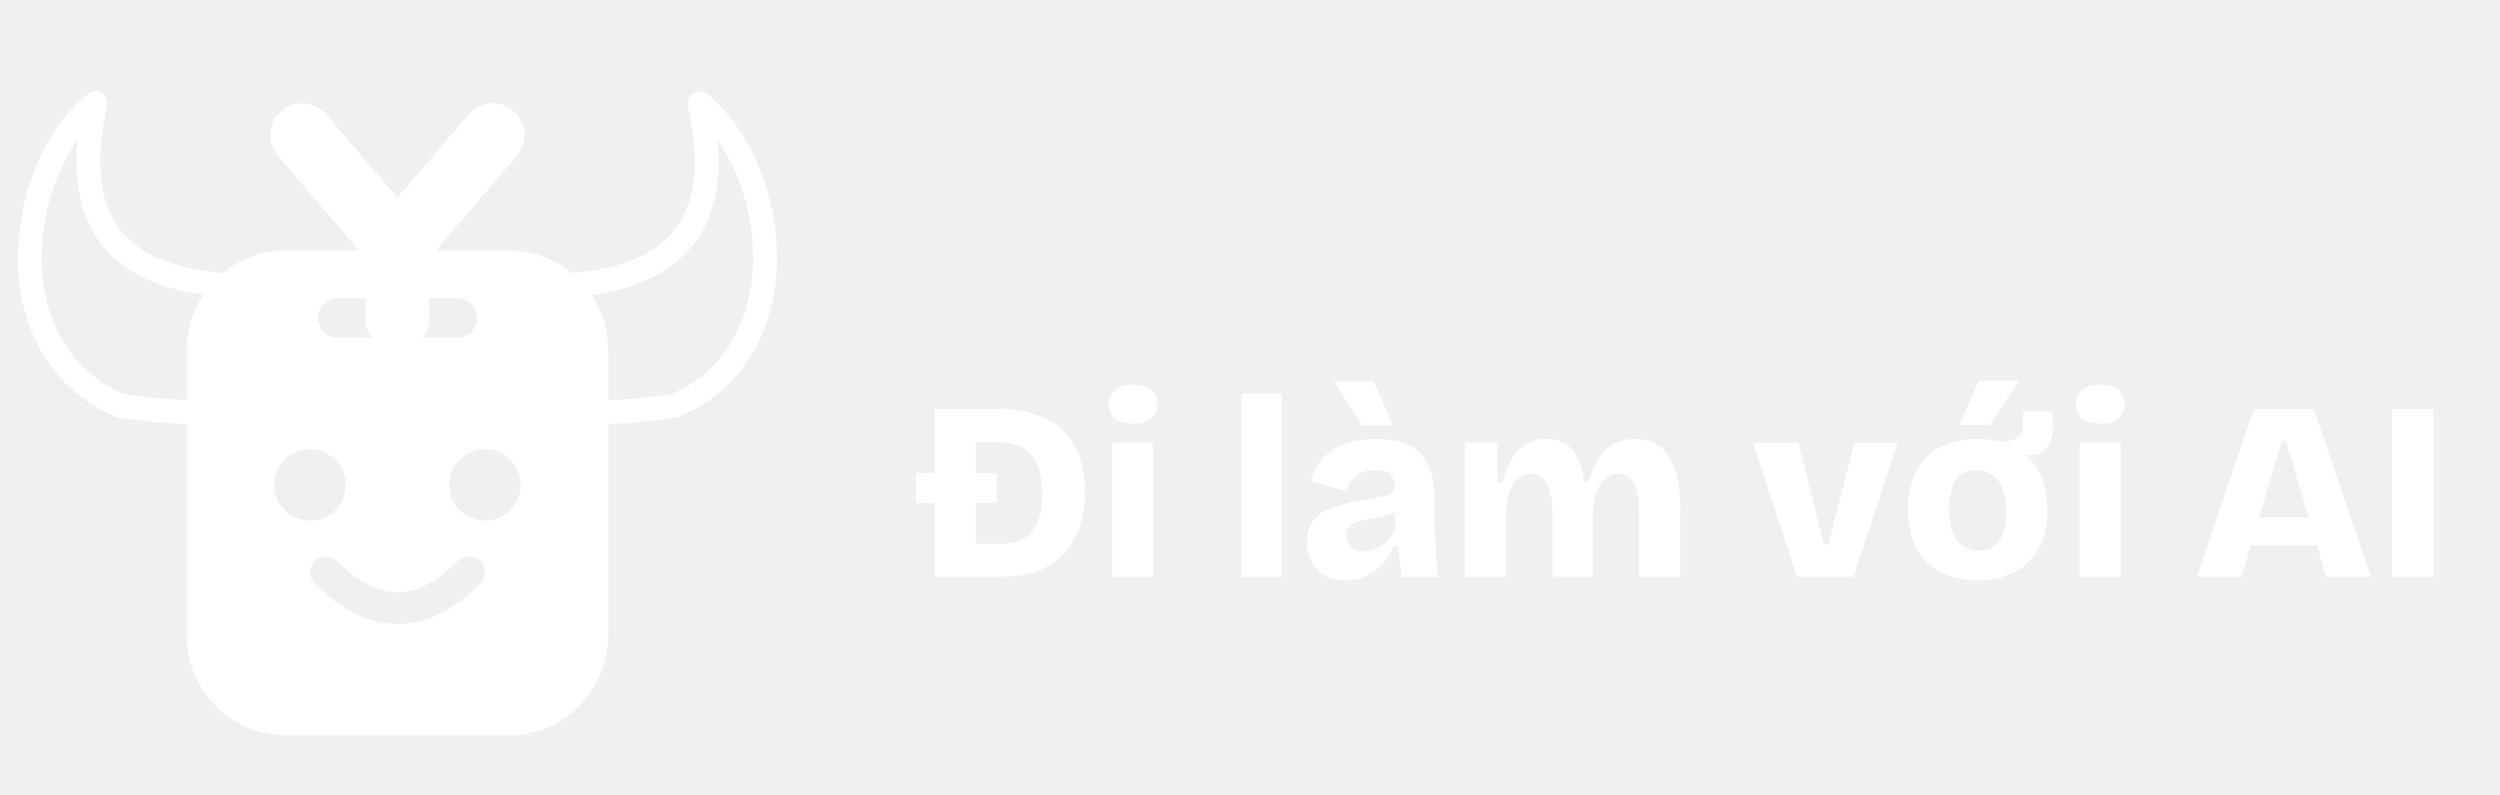
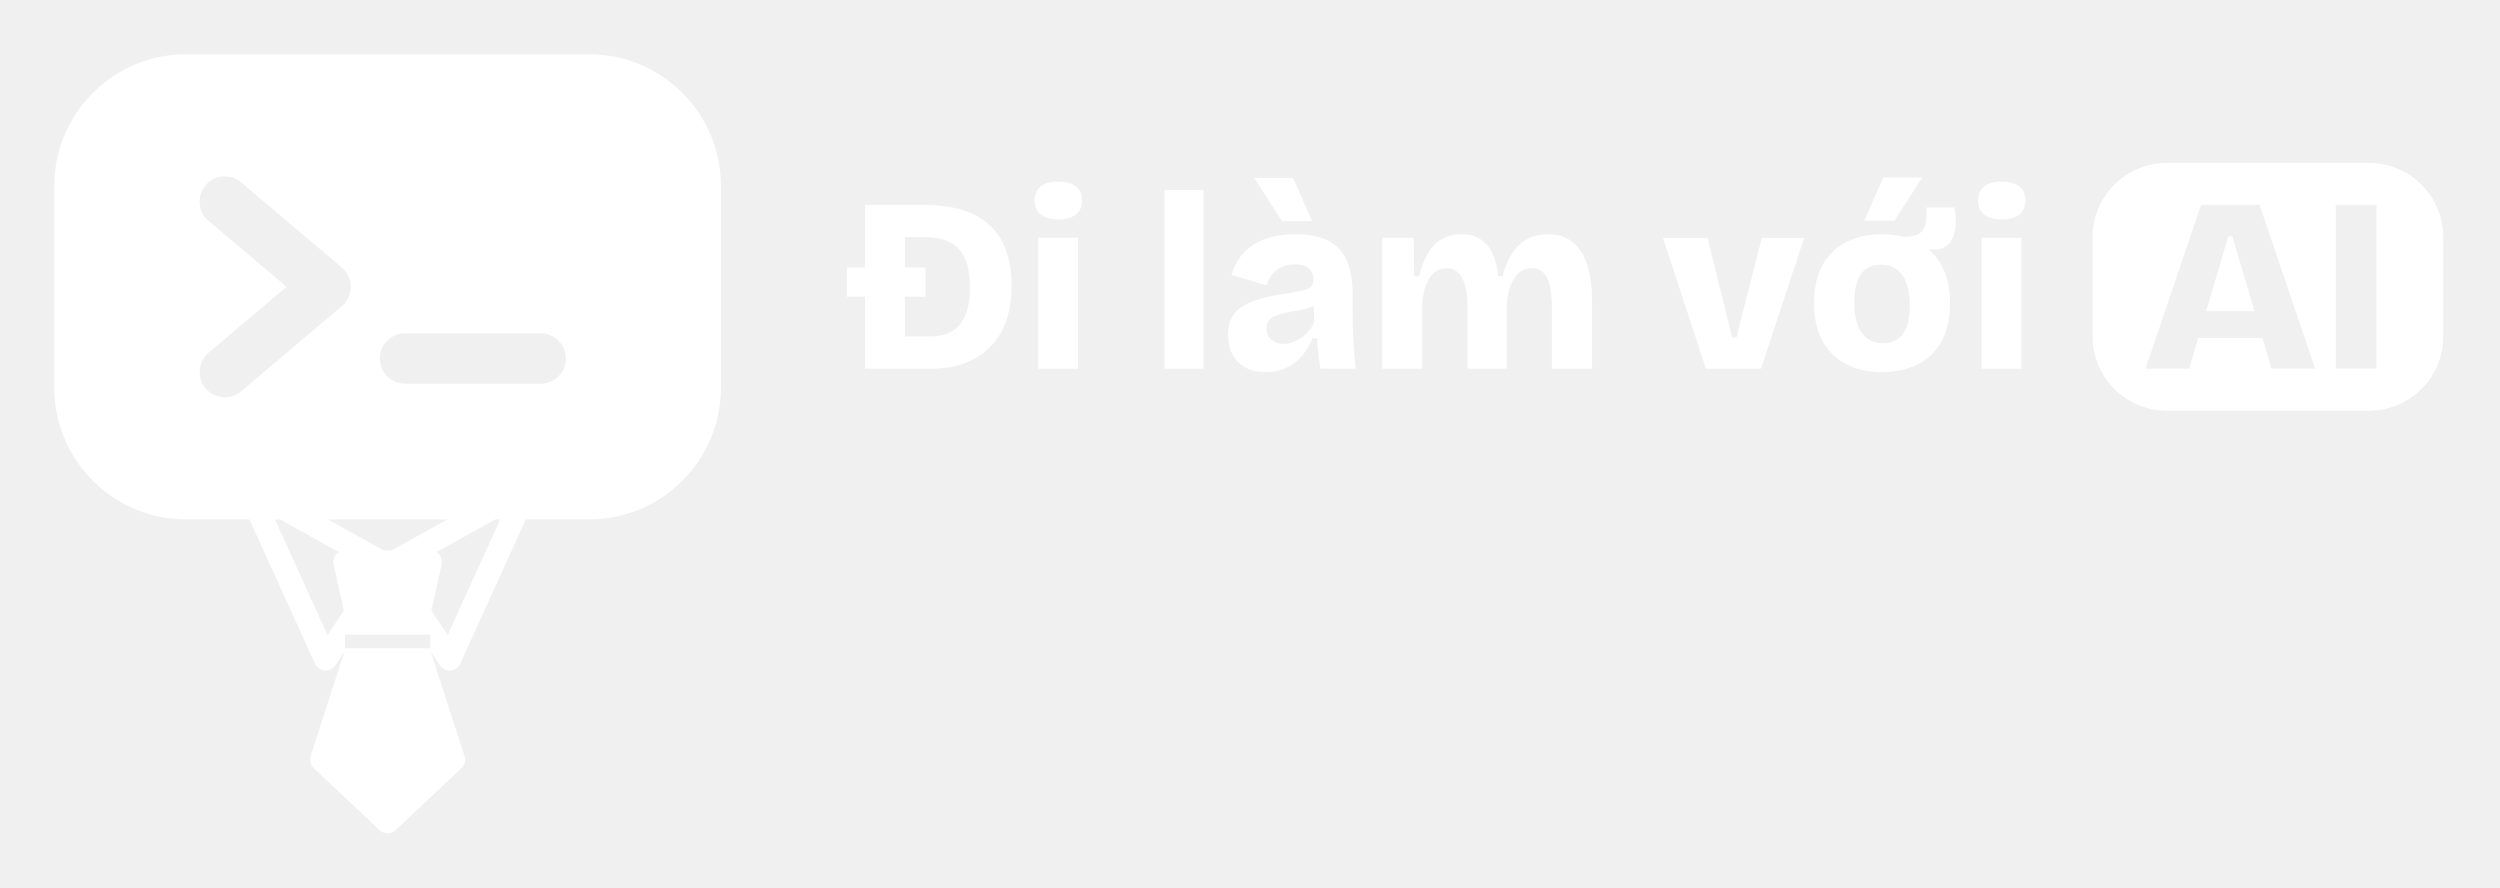
- <svg xmlns="http://www.w3.org/2000/svg" viewBox="0 0 629 200" width="629" height="200">
-   <g>
-     <path d="M 64 72 C 36 72 16 62 24 26 C 4 42 -2 88 30 102 C 42 104 54 104 68 104 Z" fill="none" stroke="#FFFFFF" stroke-width="6" stroke-linejoin="round" />
-     <path d="M 64 72 C 36 72 16 62 24 26 C 4 42 -2 88 30 102 C 42 104 54 104 68 104 Z" fill="none" stroke="#FFFFFF" stroke-width="6" stroke-linejoin="round" transform="translate(200 0) scale(-1 1)" />
-     <path d="M 76 34 L 100 62 L 124 34" fill="none" stroke="#FFFFFF" stroke-width="16" stroke-linecap="round" stroke-linejoin="round" />
-     <mask id="the-smile" maskUnits="userSpaceOnUse" x="0" y="0" width="200" height="200">
-       <rect width="200" height="200" fill="#fff" />
-       <rect x="80" y="75" width="40" height="10" rx="5" fill="#000" />
-       <circle cx="78" cy="122" r="9" fill="#000" />
-       <circle cx="122" cy="122" r="9" fill="#000" />
-       <path d="M 82 144 Q 100 162 118 144" fill="none" stroke="#000" stroke-width="8" stroke-linecap="round" />
+ <svg xmlns="http://www.w3.org/2000/svg" viewBox="0 0 645 229" width="645" height="229">
+   <g transform="translate(0 0)">
+     <g>
+       <mask id="a2-2" maskUnits="userSpaceOnUse" x="0" y="0" width="200" height="220">
+         <rect width="200" height="220" fill="#fff" />
+         <path d="M64 126 L100 146 L84 170 Z" fill="#000" stroke="#fff" stroke-width="6" stroke-linejoin="round" />
+         <path d="M136 126 L100 146 L116 170 Z" fill="#000" stroke="#fff" stroke-width="6" stroke-linejoin="round" />
+         <path d="M94 162 L106 162 L117 196 L100 212 L83 196 Z" fill="#fff" stroke="#fff" stroke-width="6" stroke-linejoin="round" />
+         <path d="M89 145 L111 145 L107 163 L93 163 Z" fill="#fff" stroke="#fff" stroke-width="6" stroke-linejoin="round" />
+         <path d="M89 165.5 L111 165.5" stroke="#000" stroke-width="3.5" />
+         <rect x="18" y="18" width="164" height="112" rx="30" fill="#fff" stroke="#fff" stroke-width="8" />
+         <path d="M58 52 L84 74 L58 96" fill="none" stroke="#000" stroke-width="13" stroke-linecap="round" stroke-linejoin="round" />
+         <rect x="98" y="86" width="48" height="13" rx="6.5" fill="#000" />
+       </mask>
+       <g mask="url(#a2-2)">
+         <path d="M64 126 L100 146 L84 170 Z" fill="#FFFFFF" stroke="#FFFFFF" stroke-width="6" stroke-linejoin="round" />
+         <path d="M136 126 L100 146 L116 170 Z" fill="#FFFFFF" stroke="#FFFFFF" stroke-width="6" stroke-linejoin="round" />
+         <path d="M94 162 L106 162 L117 196 L100 212 L83 196 Z" fill="#FFFFFF" stroke="#FFFFFF" stroke-width="6" stroke-linejoin="round" />
+         <path d="M89 145 L111 145 L107 163 L93 163 Z" fill="#FFFFFF" stroke="#FFFFFF" stroke-width="6" stroke-linejoin="round" />
+         <rect x="18" y="18" width="164" height="112" rx="30" fill="#FFFFFF" stroke="#FFFFFF" stroke-width="8" />
+       </g>
+     </g>
+     <path d="M218.50 76.56L218.50 69.01L238.78 69.01L238.78 76.56L218.50 76.56ZM240.45 95.12L227.97 95.12L227.97 86.80L240.13 86.80Q243.52 86.80 245.76 85.39Q248 83.98 249.12 81.17Q250.24 78.35 250.24 74.13L250.24 74.13Q250.24 70.74 249.54 68.30Q248.83 65.87 247.42 64.30Q246.02 62.74 243.87 61.97Q241.73 61.20 238.85 61.20L238.85 61.20L227.97 61.20L227.97 52.88L238.46 52.88Q246.34 52.88 251.33 55.38Q256.32 57.87 258.66 62.51Q260.99 67.15 260.99 73.62L260.99 73.62Q260.99 78.61 259.78 82.26Q258.56 85.90 256.51 88.37Q254.46 90.83 251.81 92.34Q249.15 93.84 246.24 94.48Q243.33 95.12 240.45 95.12L240.45 95.12ZM233.47 95.12L223.17 95.12L223.17 52.88L233.47 52.88L233.47 95.12ZM278.14 95.12L267.84 95.12L267.84 61.33L278.14 61.33L278.14 95.12ZM273.02 56.59L273.02 56.59Q270.08 56.59 268.51 55.34Q266.94 54.10 266.94 51.79L266.94 51.79Q266.94 49.36 268.51 48.11Q270.08 46.86 273.02 46.86L273.02 46.86Q276.03 46.86 277.60 48.11Q279.17 49.36 279.17 51.73L279.17 51.73Q279.17 54.10 277.60 55.34Q276.03 56.59 273.02 56.59ZM310.53 95.12L300.42 95.12L300.42 49.04L310.53 49.04L310.53 95.12ZM326.46 96.02L326.46 96.02Q323.65 96.02 321.47 94.90Q319.30 93.78 318.08 91.63Q316.86 89.49 316.86 86.42L316.86 86.42Q316.86 83.54 317.98 81.65Q319.10 79.76 321.25 78.64Q323.39 77.52 326.40 76.78Q329.41 76.05 333.25 75.47L333.25 75.47Q335.10 75.15 336.35 74.86Q337.60 74.58 338.24 73.94Q338.88 73.30 338.88 72.08L338.88 72.08Q338.88 70.48 337.73 69.33Q336.58 68.18 334.02 68.18L334.02 68.18Q332.22 68.18 330.78 68.82Q329.34 69.46 328.32 70.67Q327.30 71.89 326.78 73.62L326.78 73.62L317.70 70.93Q318.53 68.24 320.03 66.26Q321.54 64.27 323.65 62.96Q325.76 61.65 328.48 61.04Q331.20 60.43 334.27 60.43L334.27 60.43Q339.39 60.43 342.62 62.06Q345.86 63.70 347.42 67.12Q348.99 70.54 348.99 75.92L348.99 75.92L348.99 81.10Q348.99 83.41 349.09 85.74Q349.18 88.08 349.34 90.42Q349.50 92.75 349.76 95.12L349.76 95.12L340.67 95.12Q340.42 93.65 340.16 91.57Q339.90 89.49 339.78 87.31L339.78 87.31L338.56 87.31Q337.66 89.74 335.97 91.76Q334.27 93.78 331.87 94.90Q329.47 96.02 326.46 96.02ZM331.14 88.72L331.14 88.72Q332.29 88.72 333.47 88.30Q334.66 87.89 335.74 87.15Q336.83 86.42 337.73 85.33Q338.62 84.24 339.07 82.96L339.07 82.96L338.94 77.90L340.35 78.22Q339.14 78.99 337.66 79.44Q336.19 79.89 334.69 80.14Q333.18 80.40 331.74 80.69Q330.30 80.98 329.18 81.42Q328.06 81.87 327.42 82.64Q326.78 83.41 326.78 84.75L326.78 84.75Q326.78 86.54 328.00 87.63Q329.22 88.72 331.14 88.72ZM338.50 57.04L330.75 57.04L323.58 45.90L333.63 45.90L338.50 57.04ZM366.91 95.12L356.61 95.12L356.61 73.30L356.61 61.33L364.74 61.33L364.86 71.25L366.14 71.25Q367.04 67.60 368.51 65.20Q369.98 62.80 372.10 61.62Q374.21 60.43 377.02 60.43L377.02 60.43Q379.97 60.43 381.92 61.68Q383.87 62.93 385.02 65.33Q386.18 67.73 386.56 71.25L386.56 71.25L387.65 71.25Q388.67 67.47 390.34 65.07Q392.00 62.67 394.30 61.55Q396.61 60.43 399.30 60.43L399.30 60.43Q402.18 60.43 404.32 61.55Q406.46 62.67 407.90 64.88Q409.34 67.09 410.05 70.38Q410.75 73.68 410.75 78.03L410.75 78.03L410.75 95.12L400.38 95.12L400.38 79.31Q400.38 75.92 399.84 73.68Q399.30 71.44 398.14 70.32Q396.99 69.20 395.20 69.20L395.20 69.20Q393.15 69.20 391.71 70.54Q390.27 71.89 389.50 74.29Q388.74 76.69 388.74 79.70L388.74 79.70L388.74 95.12L378.62 95.12L378.62 79.50Q378.62 75.98 378.02 73.74Q377.41 71.50 376.22 70.35Q375.04 69.20 373.25 69.20L373.25 69.20Q371.20 69.20 369.79 70.54Q368.38 71.89 367.65 74.29Q366.91 76.69 366.91 79.70L366.91 79.70L366.91 95.12ZM454.34 95.12L440.13 95.12L429.06 61.39L440.51 61.39L446.91 87.06L448.00 87.06L454.53 61.39L465.47 61.39L454.34 95.12ZM498.11 64.34L498.11 64.34L491.14 63.38L491.14 61.14Q494.02 61.14 495.33 60.14Q496.64 59.15 496.90 57.42Q497.15 55.70 496.96 53.52L496.96 53.52L504.26 53.52Q504.90 57.23 504.32 59.76Q503.74 62.29 502.18 63.47Q500.61 64.66 498.11 64.34ZM485.50 96.02L485.50 96.02Q480.38 96.02 476.45 94.03Q472.51 92.05 470.27 88.08Q468.03 84.11 468.03 78.16L468.03 78.16Q468.03 72.21 470.27 68.27Q472.51 64.34 476.48 62.38Q480.45 60.43 485.57 60.43L485.57 60.43Q490.69 60.43 494.66 62.42Q498.62 64.40 500.86 68.34Q503.10 72.27 503.10 78.22L503.10 78.22Q503.10 84.30 500.80 88.27Q498.50 92.24 494.50 94.13Q490.50 96.02 485.50 96.02ZM485.82 88.53L485.82 88.53Q488.13 88.53 489.66 87.47Q491.20 86.42 491.97 84.24Q492.74 82.06 492.74 78.86L492.74 78.86Q492.74 75.47 491.90 73.14Q491.07 70.80 489.44 69.55Q487.81 68.30 485.25 68.30L485.25 68.30Q483.07 68.30 481.50 69.36Q479.94 70.42 479.17 72.59Q478.40 74.77 478.40 78.03L478.40 78.03Q478.40 83.28 480.35 85.90Q482.30 88.53 485.82 88.53ZM495.94 45.78L488.77 56.91L481.02 56.91L485.89 45.78L495.94 45.78ZM521.54 95.12L511.23 95.12L511.23 61.33L521.54 61.33L521.54 95.12ZM516.42 56.59L516.42 56.59Q513.47 56.59 511.90 55.34Q510.34 54.10 510.34 51.79L510.34 51.79Q510.34 49.36 511.90 48.11Q513.47 46.86 516.42 46.86L516.42 46.86Q519.42 46.86 520.99 48.11Q522.56 49.36 522.56 51.73L522.56 51.73Q522.56 54.10 520.99 55.34Q519.42 56.59 516.42 56.59Z" fill="#FFFFFF" />
+     <mask id="a2-1" maskUnits="userSpaceOnUse" x="537.84" y="40" width="94.56" height="68">
+       <rect x="539.84" y="42" width="90.56" height="64" rx="19.2" fill="#fff" />
+       <path d="M564.80 95.12L553.54 95.12L567.87 52.88L582.98 52.88L597.31 95.12L586.05 95.12L575.94 60.94L574.91 60.94L564.80 95.12ZM590.34 87.18L562.05 87.18L562.05 80.27L590.34 80.27L590.34 87.18ZM613.12 95.12L602.62 95.12L602.62 52.88L613.12 52.88L613.12 95.12Z" fill="#000" />
    </mask>
-     <rect x="50" y="66" width="100" height="116" rx="22" fill="#FFFFFF" stroke="#FFFFFF" stroke-width="6" stroke-linejoin="round" mask="url(#the-smile)" />
-     <rect x="92" y="54" width="16" height="32" rx="5" fill="#FFFFFF" />
+     <rect x="539.84" y="42" width="90.56" height="64" rx="19.2" fill="#FFFFFF" mask="url(#a2-1)" />
  </g>
-   <path d="M230.50 126.56L230.50 119.01L250.78 119.01L250.78 126.56L230.50 126.56ZM252.45 145.12L239.97 145.12L239.97 136.80L252.13 136.80Q255.52 136.80 257.76 135.39Q260 133.98 261.12 131.17Q262.24 128.35 262.24 124.13L262.24 124.13Q262.24 120.74 261.54 118.30Q260.83 115.87 259.42 114.30Q258.02 112.74 255.87 111.97Q253.73 111.20 250.85 111.20L250.85 111.20L239.97 111.20L239.97 102.88L250.46 102.88Q258.34 102.88 263.33 105.38Q268.32 107.87 270.66 112.51Q272.99 117.15 272.99 123.62L272.99 123.62Q272.99 128.61 271.78 132.26Q270.56 135.90 268.51 138.37Q266.46 140.83 263.81 142.34Q261.15 143.84 258.24 144.48Q255.33 145.12 252.45 145.12L252.45 145.12ZM245.47 145.12L235.17 145.12L235.17 102.88L245.47 102.88L245.47 145.12ZM290.14 145.12L279.84 145.12L279.84 111.33L290.14 111.33L290.14 145.12ZM285.02 106.59L285.02 106.59Q282.08 106.59 280.51 105.34Q278.94 104.10 278.94 101.79L278.94 101.79Q278.94 99.36 280.51 98.11Q282.08 96.86 285.02 96.86L285.02 96.86Q288.03 96.86 289.60 98.11Q291.17 99.36 291.17 101.73L291.17 101.73Q291.17 104.10 289.60 105.34Q288.03 106.59 285.02 106.59ZM322.53 145.12L312.42 145.12L312.42 99.04L322.53 99.04L322.53 145.12ZM338.46 146.02L338.46 146.02Q335.65 146.02 333.47 144.90Q331.30 143.78 330.08 141.63Q328.86 139.49 328.86 136.42L328.86 136.42Q328.86 133.54 329.98 131.65Q331.10 129.76 333.25 128.64Q335.39 127.52 338.40 126.78Q341.41 126.05 345.25 125.47L345.25 125.47Q347.10 125.15 348.35 124.86Q349.60 124.58 350.24 123.94Q350.88 123.30 350.88 122.08L350.88 122.08Q350.88 120.48 349.73 119.33Q348.58 118.18 346.02 118.18L346.02 118.18Q344.22 118.18 342.78 118.82Q341.34 119.46 340.32 120.67Q339.30 121.89 338.78 123.62L338.78 123.62L329.70 120.93Q330.53 118.24 332.03 116.26Q333.54 114.27 335.65 112.96Q337.76 111.65 340.48 111.04Q343.20 110.43 346.27 110.43L346.27 110.43Q351.39 110.43 354.62 112.06Q357.86 113.70 359.42 117.12Q360.99 120.54 360.99 125.92L360.99 125.92L360.99 131.10Q360.99 133.41 361.09 135.74Q361.18 138.08 361.34 140.42Q361.50 142.75 361.76 145.12L361.76 145.12L352.67 145.12Q352.42 143.65 352.16 141.57Q351.90 139.49 351.78 137.31L351.78 137.31L350.56 137.31Q349.66 139.74 347.97 141.76Q346.27 143.78 343.87 144.90Q341.47 146.02 338.46 146.02ZM343.14 138.72L343.14 138.72Q344.29 138.72 345.47 138.30Q346.66 137.89 347.74 137.15Q348.83 136.42 349.73 135.33Q350.62 134.24 351.07 132.96L351.07 132.96L350.94 127.90L352.35 128.22Q351.14 128.99 349.66 129.44Q348.19 129.89 346.69 130.14Q345.18 130.40 343.74 130.69Q342.30 130.98 341.18 131.42Q340.06 131.87 339.42 132.64Q338.78 133.41 338.78 134.75L338.78 134.75Q338.78 136.54 340.00 137.63Q341.22 138.72 343.14 138.72ZM350.50 107.04L342.75 107.04L335.58 95.90L345.63 95.90L350.50 107.04ZM378.91 145.12L368.61 145.12L368.61 123.30L368.61 111.33L376.74 111.33L376.86 121.25L378.14 121.25Q379.04 117.60 380.51 115.20Q381.98 112.80 384.10 111.62Q386.21 110.43 389.02 110.43L389.02 110.43Q391.97 110.43 393.92 111.68Q395.87 112.93 397.02 115.33Q398.18 117.73 398.56 121.25L398.56 121.25L399.65 121.25Q400.67 117.47 402.34 115.07Q404.00 112.67 406.30 111.55Q408.61 110.43 411.30 110.43L411.30 110.43Q414.18 110.43 416.32 111.55Q418.46 112.67 419.90 114.88Q421.34 117.09 422.05 120.38Q422.75 123.68 422.75 128.03L422.75 128.03L422.75 145.12L412.38 145.12L412.38 129.31Q412.38 125.92 411.84 123.68Q411.30 121.44 410.14 120.32Q408.99 119.20 407.20 119.20L407.20 119.20Q405.15 119.20 403.71 120.54Q402.27 121.89 401.50 124.29Q400.74 126.69 400.74 129.70L400.74 129.70L400.74 145.12L390.62 145.12L390.62 129.50Q390.62 125.98 390.02 123.74Q389.41 121.50 388.22 120.35Q387.04 119.20 385.25 119.20L385.25 119.20Q383.20 119.20 381.79 120.54Q380.38 121.89 379.65 124.29Q378.91 126.69 378.91 129.70L378.91 129.70L378.91 145.12ZM466.34 145.12L452.13 145.12L441.06 111.39L452.51 111.39L458.91 137.06L460.00 137.06L466.53 111.39L477.47 111.39L466.34 145.12ZM510.11 114.34L510.11 114.34L503.14 113.38L503.14 111.14Q506.02 111.14 507.33 110.14Q508.64 109.15 508.90 107.42Q509.15 105.70 508.96 103.52L508.96 103.52L516.26 103.52Q516.90 107.23 516.32 109.76Q515.74 112.29 514.18 113.47Q512.61 114.66 510.11 114.34ZM497.50 146.02L497.50 146.02Q492.38 146.02 488.45 144.03Q484.51 142.05 482.27 138.08Q480.03 134.11 480.03 128.16L480.03 128.16Q480.03 122.21 482.27 118.27Q484.51 114.34 488.48 112.38Q492.45 110.43 497.57 110.43L497.57 110.43Q502.69 110.43 506.66 112.42Q510.62 114.40 512.86 118.34Q515.10 122.27 515.10 128.22L515.10 128.22Q515.10 134.30 512.80 138.27Q510.50 142.24 506.50 144.13Q502.50 146.02 497.50 146.02ZM497.82 138.53L497.82 138.53Q500.13 138.53 501.66 137.47Q503.20 136.42 503.97 134.24Q504.74 132.06 504.74 128.86L504.74 128.86Q504.74 125.47 503.90 123.14Q503.07 120.80 501.44 119.55Q499.81 118.30 497.25 118.30L497.25 118.30Q495.07 118.30 493.50 119.36Q491.94 120.42 491.17 122.59Q490.40 124.77 490.40 128.03L490.40 128.03Q490.40 133.28 492.35 135.90Q494.30 138.53 497.82 138.53ZM507.94 95.78L500.77 106.91L493.02 106.91L497.89 95.78L507.94 95.78ZM533.54 145.12L523.23 145.12L523.23 111.33L533.54 111.33L533.54 145.12ZM528.42 106.59L528.42 106.59Q525.47 106.59 523.90 105.34Q522.34 104.10 522.34 101.79L522.34 101.79Q522.34 99.36 523.90 98.11Q525.47 96.86 528.42 96.86L528.42 96.86Q531.42 96.86 532.99 98.11Q534.56 99.36 534.56 101.73L534.56 101.73Q534.56 104.10 532.99 105.34Q531.42 106.59 528.42 106.59Z" fill="#FFFFFF" />
-   <path d="M564.00 145.12L552.74 145.12L567.07 102.88L582.18 102.88L596.51 145.12L585.25 145.12L575.14 110.94L574.11 110.94L564.00 145.12ZM589.54 137.18L561.25 137.18L561.25 130.27L589.54 130.27L589.54 137.18ZM612.32 145.12L601.82 145.12L601.82 102.88L612.32 102.88L612.32 145.12Z" fill="#FFFFFF" />
</svg>
